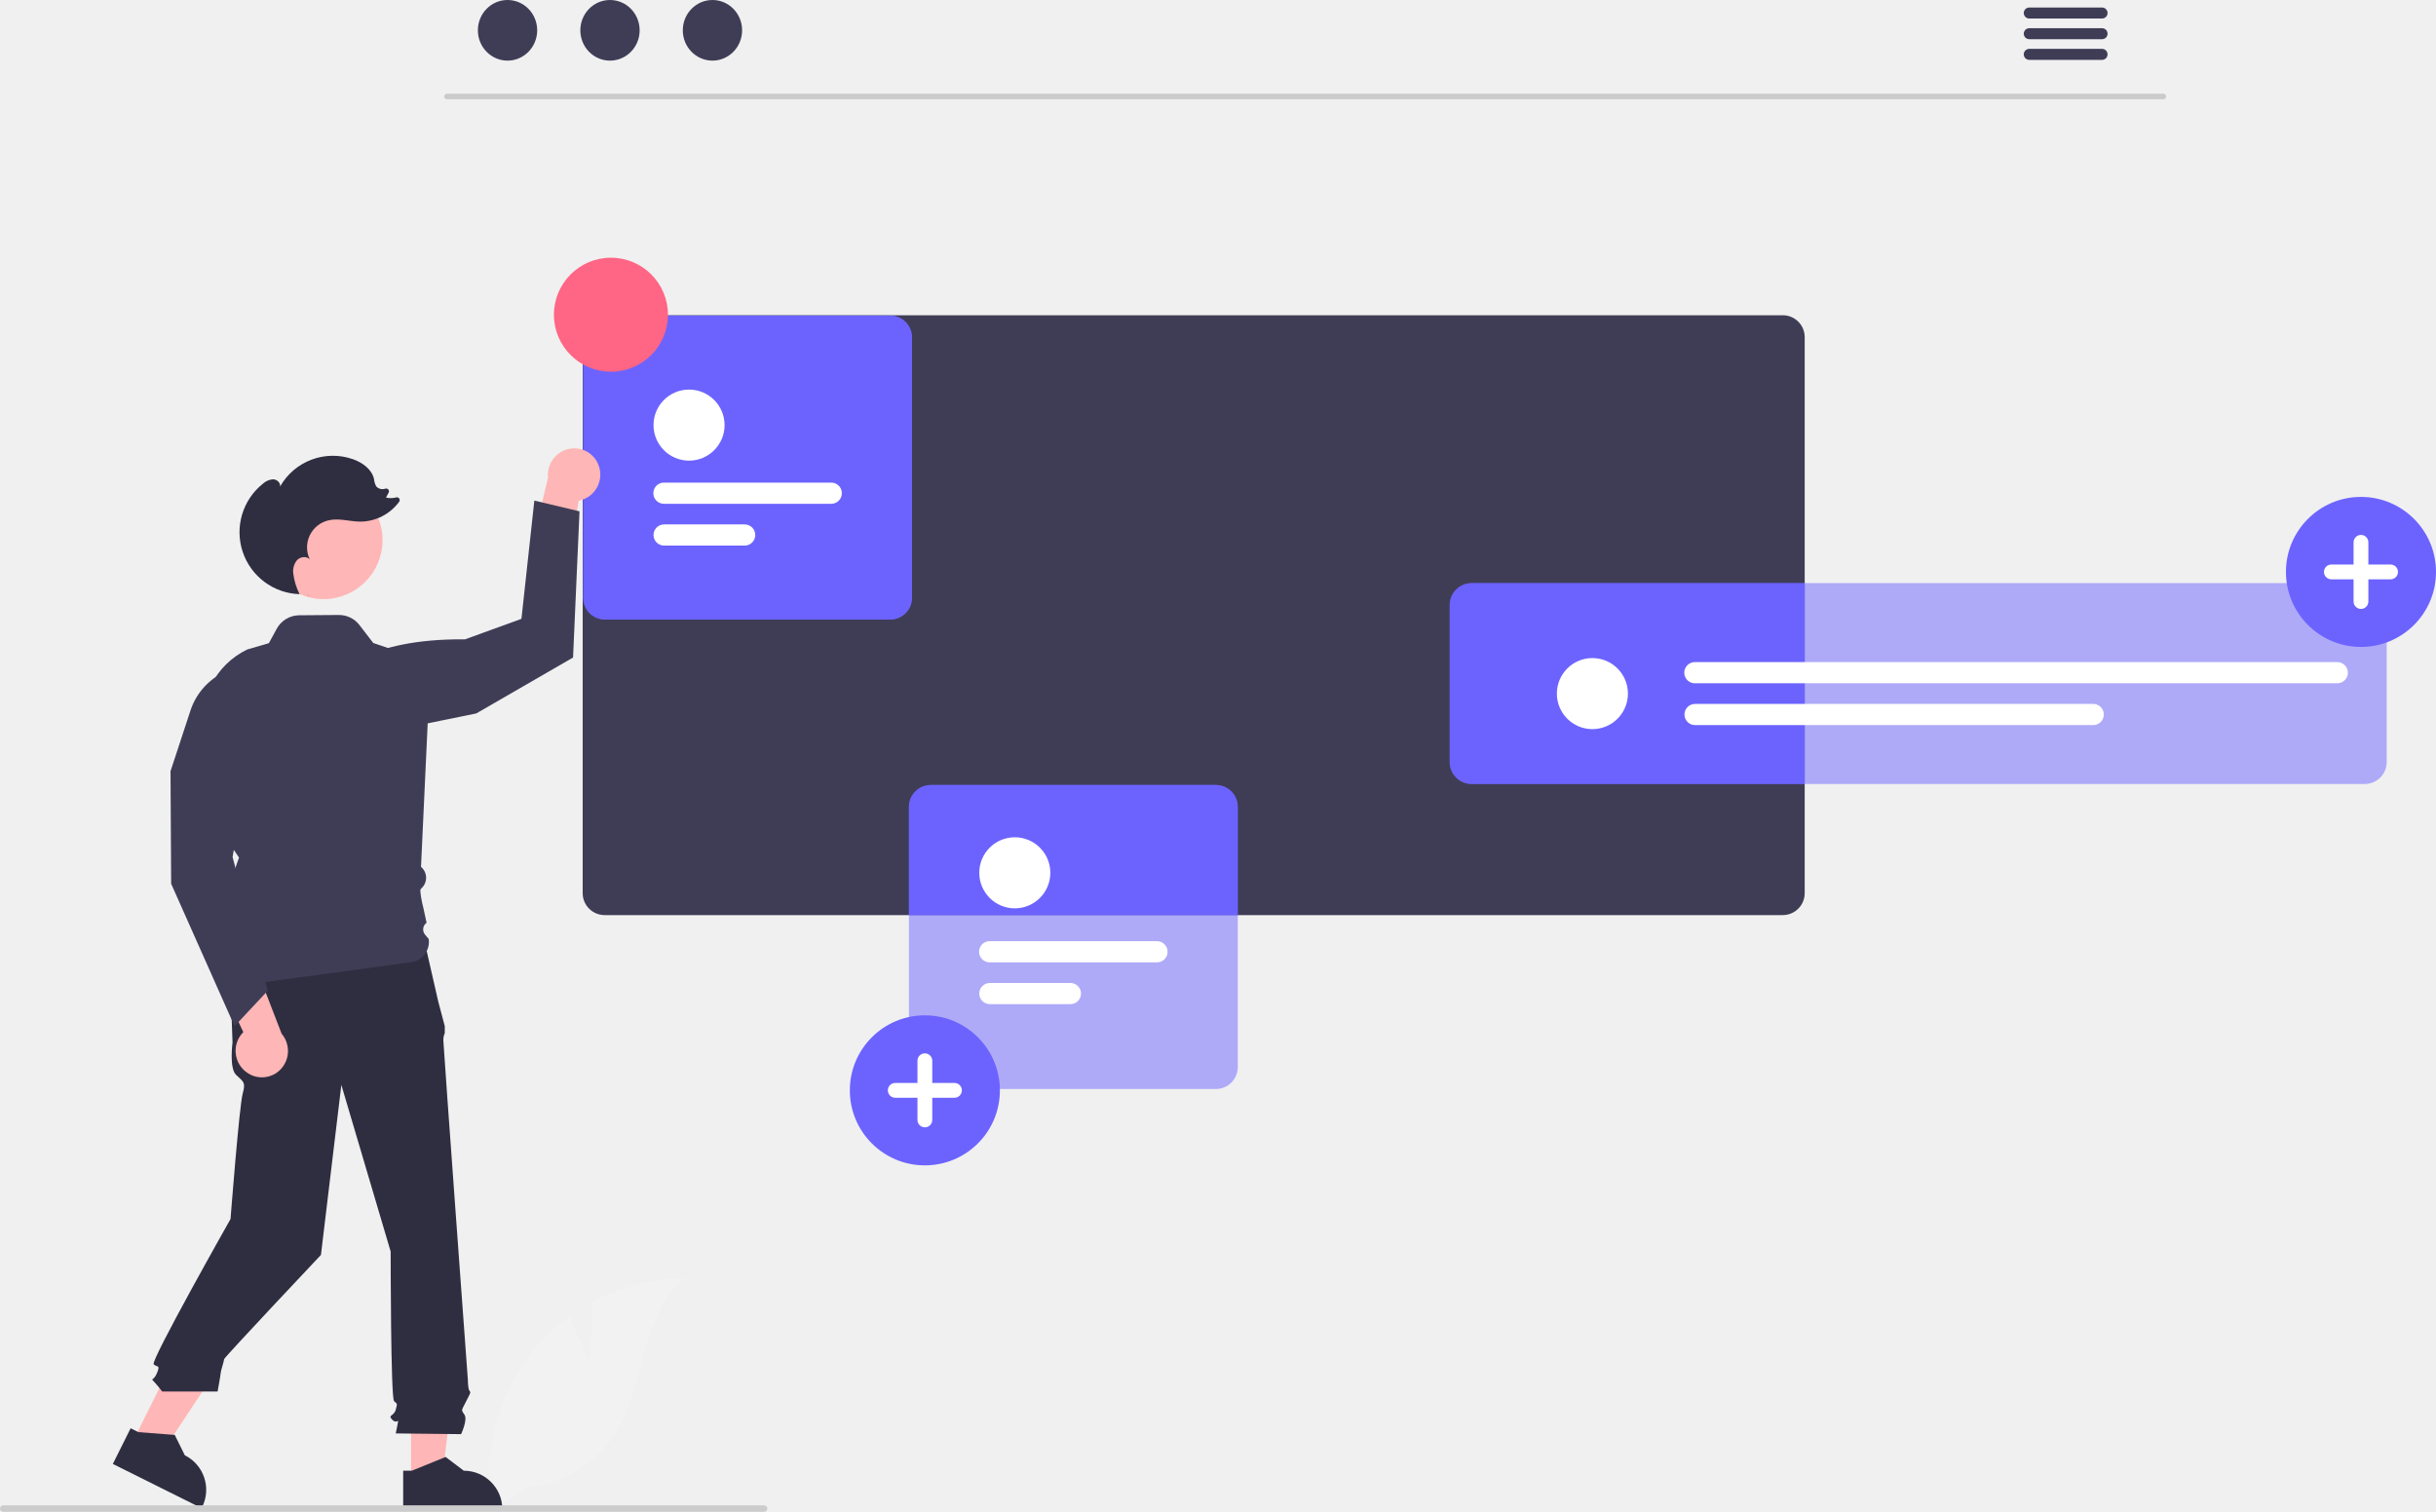
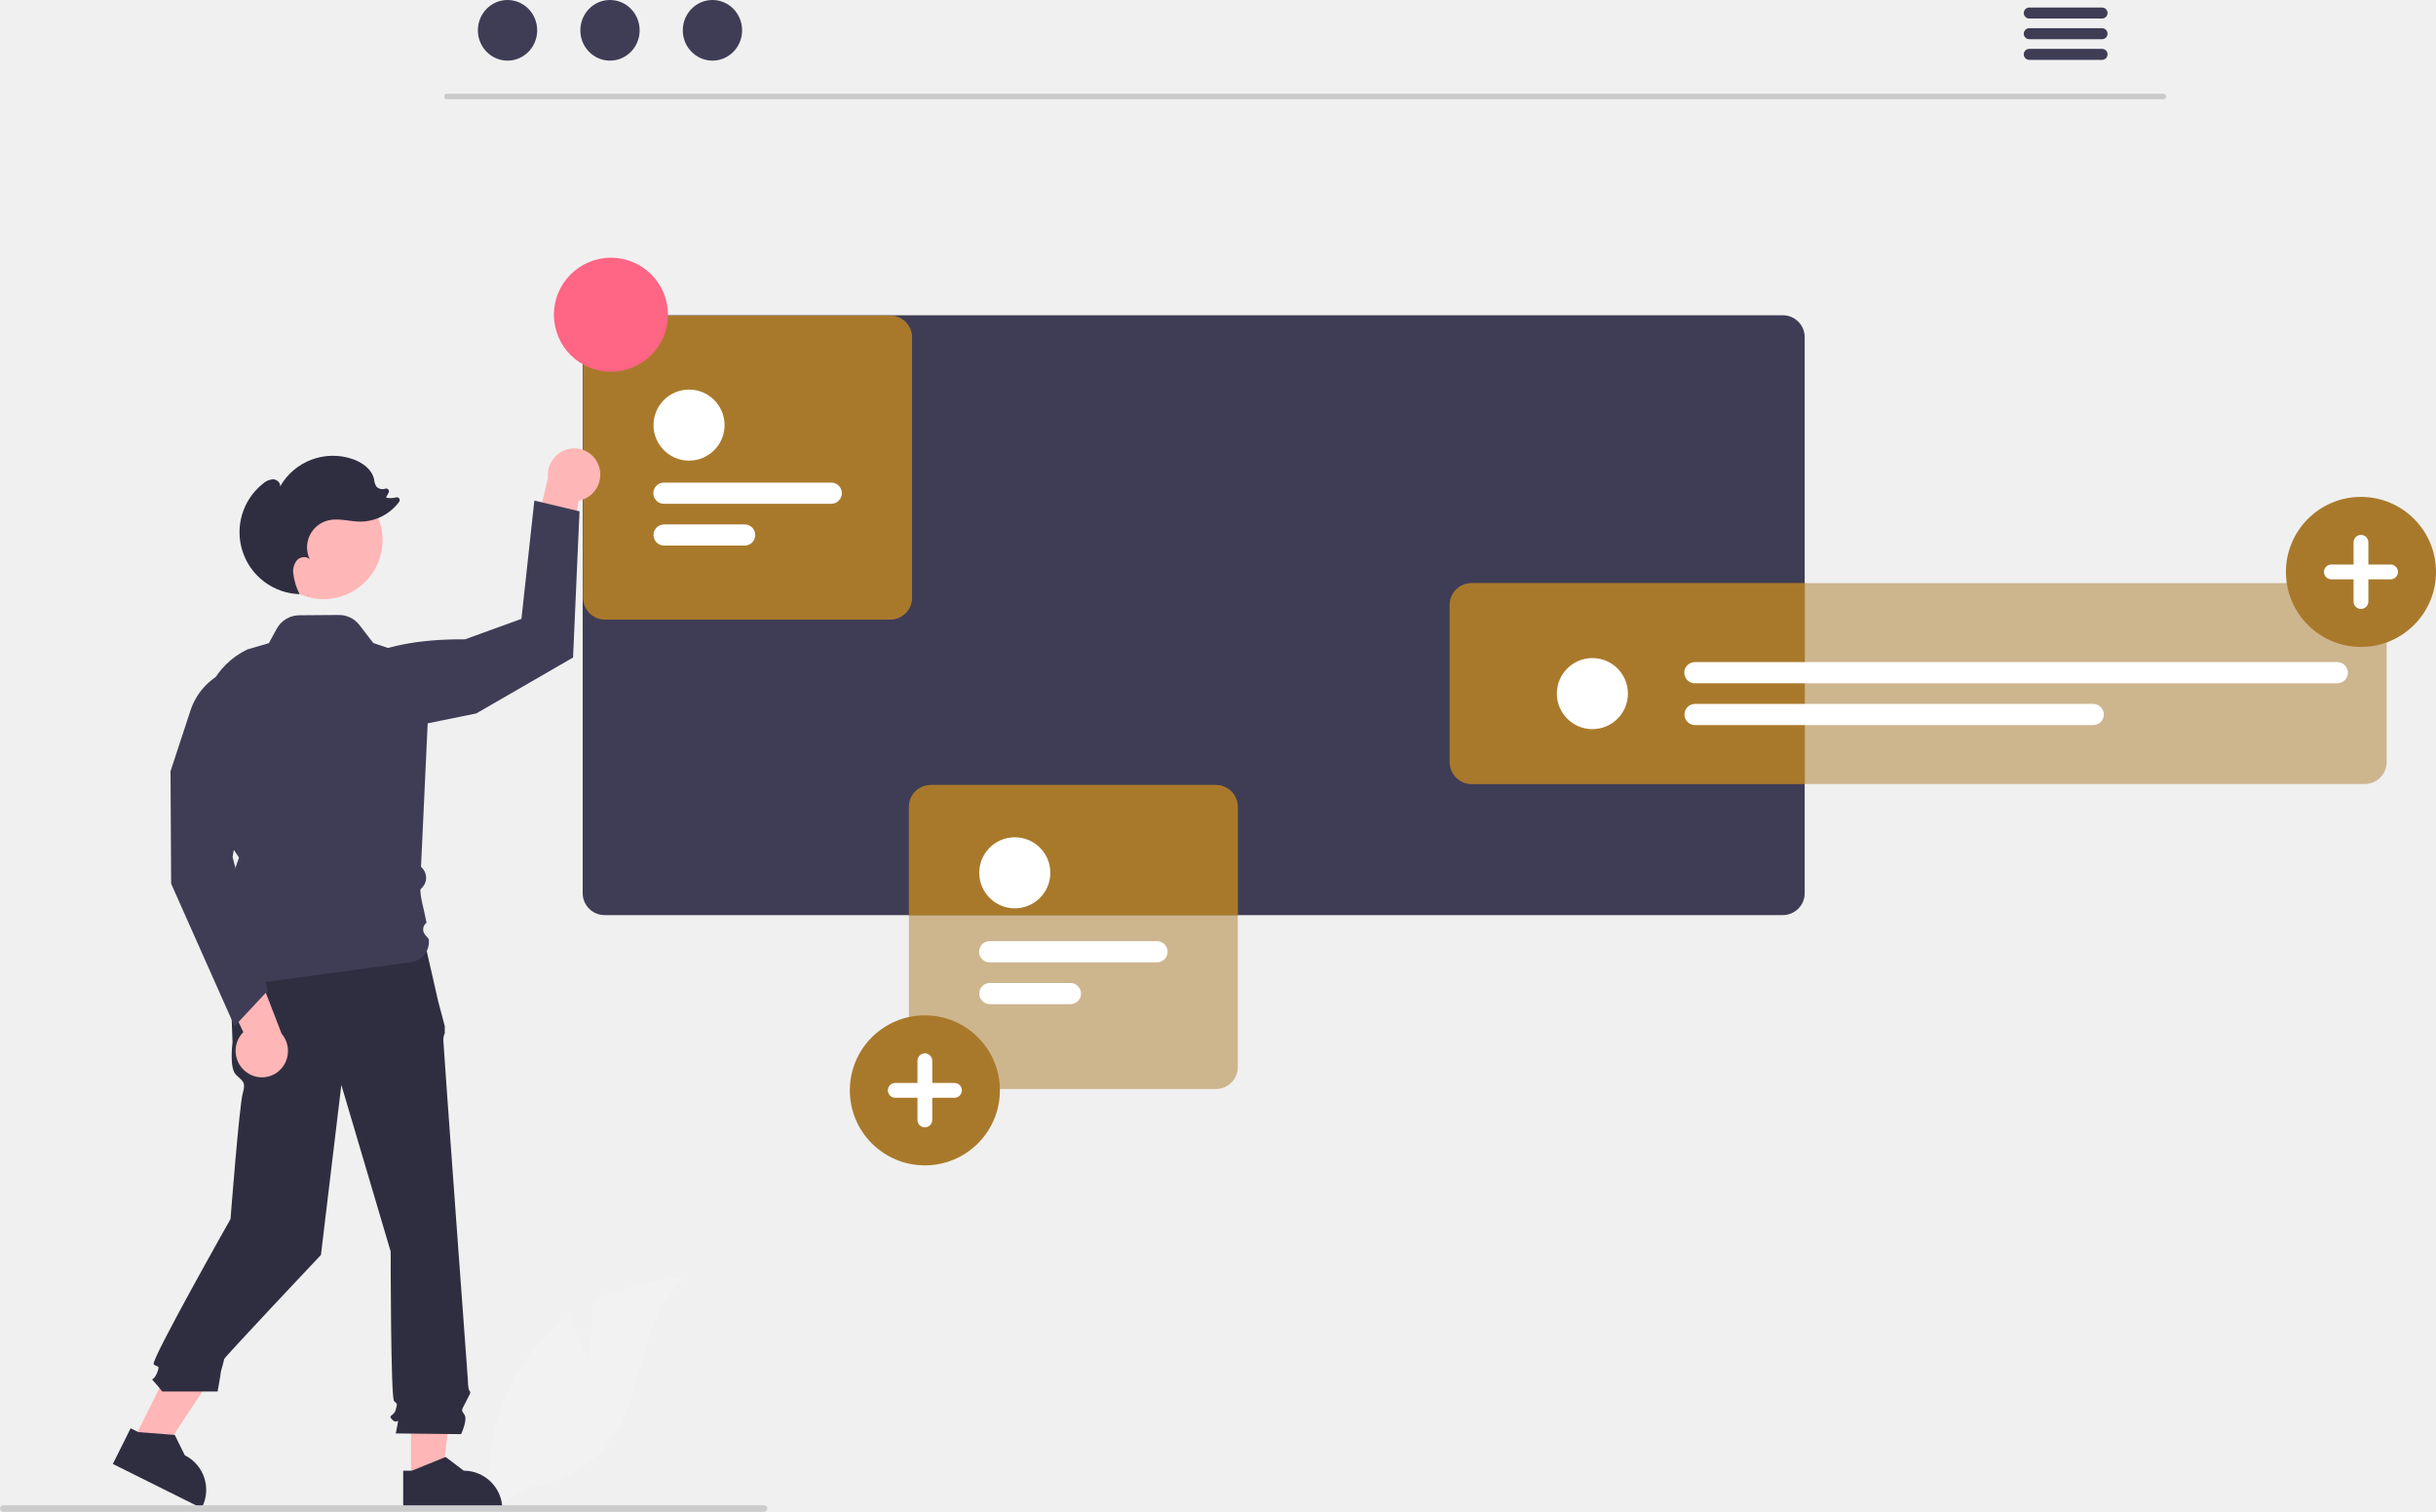
<svg xmlns="http://www.w3.org/2000/svg" data-name="Layer 1" width="897.318" height="556.975" viewBox="0 0 897.318 556.975">
  <path d="M368.68,673.559l.998-22.434a72.456,72.456,0,0,1,33.796-8.555c-16.231,13.27-14.203,38.851-25.208,56.697a43.582,43.582,0,0,1-31.959,20.14l-13.583,8.316A73.03,73.03,0,0,1,348.116,668.544a70.542,70.542,0,0,1,12.964-12.046C364.334,665.076,368.68,673.559,368.68,673.559Z" transform="translate(-151.3408 -171.5124)" fill="#f2f2f2" />
  <path d="M948.262,208.065H315.939a1.016,1.016,0,0,1,0-2.031H948.262a1.016,1.016,0,0,1,0,2.031Z" transform="translate(-151.3408 -171.5124)" fill="#cacaca" />
  <ellipse cx="186.953" cy="11.169" rx="10.925" ry="11.169" fill="#3f3d56" />
  <ellipse cx="224.695" cy="11.169" rx="10.925" ry="11.169" fill="#3f3d56" />
  <ellipse cx="262.437" cy="11.169" rx="10.925" ry="11.169" fill="#3f3d56" />
  <path d="M925.645,174.281h-26.81a2.03,2.03,0,0,0,0,4.06h26.81a2.03,2.03,0,0,0,0-4.06Z" transform="translate(-151.3408 -171.5124)" fill="#3f3d56" />
  <path d="M925.645,181.901h-26.81a2.03,2.03,0,0,0,0,4.06h26.81a2.03,2.03,0,0,0,0-4.06Z" transform="translate(-151.3408 -171.5124)" fill="#3f3d56" />
  <path d="M925.645,189.511h-26.81a2.03,2.03,0,0,0,0,4.06h26.81a2.03,2.03,0,0,0,0-4.06Z" transform="translate(-151.3408 -171.5124)" fill="#3f3d56" />
  <path d="M808.054,287.654h-434.01a8.07,8.07,0,0,0-8.07,8.06v204.87a8.079,8.079,0,0,0,8.07,8.07h434.01a8.077,8.077,0,0,0,8.06-8.07v-204.87A8.068,8.068,0,0,0,808.054,287.654Z" transform="translate(-151.3408 -171.5124)" fill="#3f3d56" />
-   <path d="M693.414,386.354a8.068,8.068,0,0,0-8.06,8.06v57.87a8.077,8.077,0,0,0,8.06,8.07H816.114v-74Z" transform="translate(-151.3408 -171.5124)" fill="#6c63ff" />
-   <path d="M1022.429,460.35H693.418a8.076,8.076,0,0,1-8.066-8.066V394.416a8.075,8.075,0,0,1,8.066-8.066h329.01a8.075,8.075,0,0,1,8.066,8.066v57.868A8.076,8.076,0,0,1,1022.429,460.35Z" transform="translate(-151.3408 -171.5124)" fill="#6c63ff" opacity="0.5" />
+   <path d="M693.414,386.354a8.068,8.068,0,0,0-8.06,8.06v57.87a8.077,8.077,0,0,0,8.06,8.07H816.114v-74Z" transform="translate(-151.3408 -171.5124)" fill="#a9792b" />
+   <path d="M1022.429,460.35H693.418a8.076,8.076,0,0,1-8.066-8.066V394.416a8.075,8.075,0,0,1,8.066-8.066h329.01a8.075,8.075,0,0,1,8.066,8.066v57.868A8.076,8.076,0,0,1,1022.429,460.35Z" transform="translate(-151.3408 -171.5124)" fill="#a9792b" opacity="0.5" />
  <circle cx="586.571" cy="255.537" r="13.089" fill="#fff" />
  <path d="M1012.235,423.246H775.72a3.898,3.898,0,1,1,0-7.795h236.514a3.898,3.898,0,1,1,0,7.795Z" transform="translate(-151.3408 -171.5124)" fill="#fff" />
  <path d="M922.404,438.648H775.72a3.898,3.898,0,1,1,0-7.796H922.404a3.898,3.898,0,0,1,0,7.796Z" transform="translate(-151.3408 -171.5124)" fill="#fff" />
  <polygon points="151.406 545.537 162.734 545.536 168.123 501.843 151.404 501.843 151.406 545.537" fill="#ffb6b6" />
  <path d="M299.858,713.351l3.188-0,12.448-5.062,6.672,5.062h.001a14.218,14.218,0,0,1,14.217,14.217v.462l-36.526.001Z" transform="translate(-151.3408 -171.5124)" fill="#2f2e41" />
  <polygon points="49.051 530.809 59.19 535.862 83.504 499.161 68.541 491.703 49.051 530.809" fill="#ffb6b6" />
  <path d="M199.456,697.722l2.854,1.422,13.399,1.022,3.713,7.506.001 0a14.218,14.218,0,0,1,6.382,19.066l-.206.413L192.908,710.86Z" transform="translate(-151.3408 -171.5124)" fill="#2f2e41" />
  <path d="M307.766,518.609l-72.026,1.879,1.253,35.074s-1.253,9.395,1.253,11.9,3.758,2.505,2.505,6.889-4.491,46.274-4.491,46.274-29.562,52.27-28.309,53.522,2.505,0,1.253,3.132-2.505,1.879-1.253,3.132a46.128,46.128,0,0,1,3.132,3.758h20.416s1.142-6.263,1.142-6.889,1.253-4.384,1.253-5.011,35.669-38.417,35.669-38.417l7.516-62.631,18.163,61.379s0,53.863,1.253,55.116,1.253.626.626,3.132-3.132,1.879-1.253,3.758,2.505-1.253,1.879,1.879l-.626,3.132,24.062.269s2.505-5.279,1.253-7.158-1.177-1.366.351-4.441,2.155-3.701,1.528-4.327-.626-3.958-.626-3.958-9.031-123.184-9.031-125.063a6.247,6.247,0,0,1,.52-2.818V549.567l-2.399-9.037Z" transform="translate(-151.3408 -171.5124)" fill="#2f2e41" />
-   <path d="M1021.021,409.86a27.638,27.638,0,1,1,27.638-27.638A27.638,27.638,0,0,1,1021.021,409.86Z" transform="translate(-151.3408 -171.5124)" fill="#6c63ff" />
+   <path d="M1021.021,409.86a27.638,27.638,0,1,1,27.638-27.638A27.638,27.638,0,0,1,1021.021,409.86Z" transform="translate(-151.3408 -171.5124)" fill="#a9792b" />
  <path d="M1031.926,379.496h-8.179v-8.179a2.726,2.726,0,0,0-5.453,0v8.179h-8.179a2.726,2.726,0,1,0,0,5.453h8.179v8.179a2.726,2.726,0,0,0,5.453,0v-8.179h8.179a2.726,2.726,0,1,0,0-5.453Z" transform="translate(-151.3408 -171.5124)" fill="#fff" />
-   <path d="M599.224,460.724h-105.01a8.079,8.079,0,0,0-8.07,8.07v39.86h121.14v-39.86A8.077,8.077,0,0,0,599.224,460.724Z" transform="translate(-151.3408 -171.5124)" fill="#6c63ff" />
-   <path d="M599.221,572.724H494.21a8.076,8.076,0,0,1-8.066-8.066V468.79a8.075,8.075,0,0,1,8.066-8.066H599.221a8.075,8.075,0,0,1,8.066,8.066v95.868A8.076,8.076,0,0,1,599.221,572.724Z" transform="translate(-151.3408 -171.5124)" fill="#6c63ff" opacity="0.5" />
+   <path d="M599.224,460.724h-105.01a8.079,8.079,0,0,0-8.07,8.07v39.86h121.14v-39.86A8.077,8.077,0,0,0,599.224,460.724Z" transform="translate(-151.3408 -171.5124)" fill="#a9792b" />
+   <path d="M599.221,572.724H494.21a8.076,8.076,0,0,1-8.066-8.066V468.79a8.075,8.075,0,0,1,8.066-8.066H599.221a8.075,8.075,0,0,1,8.066,8.066v95.868A8.076,8.076,0,0,1,599.221,572.724Z" transform="translate(-151.3408 -171.5124)" fill="#a9792b" opacity="0.5" />
  <circle cx="373.808" cy="321.563" r="13.089" fill="#fff" />
  <path d="M577.472,526.06h-61.514a3.898,3.898,0,1,1,0-7.795h61.514a3.898,3.898,0,1,1,0,7.795Z" transform="translate(-151.3408 -171.5124)" fill="#fff" />
  <path d="M545.641,541.462H515.958a3.898,3.898,0,0,1,0-7.796h29.684a3.898,3.898,0,0,1,0,7.796Z" transform="translate(-151.3408 -171.5124)" fill="#fff" />
-   <path d="M492.021,600.86a27.638,27.638,0,1,1,27.638-27.638A27.638,27.638,0,0,1,492.021,600.86Z" transform="translate(-151.3408 -171.5124)" fill="#6c63ff" />
+   <path d="M492.021,600.86a27.638,27.638,0,1,1,27.638-27.638A27.638,27.638,0,0,1,492.021,600.86Z" transform="translate(-151.3408 -171.5124)" fill="#a9792b" />
  <path d="M502.926,570.496h-8.179v-8.179a2.726,2.726,0,1,0-5.453,0v8.179h-8.179a2.726,2.726,0,1,0,0,5.453h8.179v8.179a2.726,2.726,0,1,0,5.453,0v-8.179h8.179a2.726,2.726,0,1,0,0-5.453Z" transform="translate(-151.3408 -171.5124)" fill="#fff" />
-   <path d="M479.228,399.779H374.218a8.076,8.076,0,0,1-8.066-8.066V295.845a8.075,8.075,0,0,1,8.066-8.066H479.228a8.075,8.075,0,0,1,8.066,8.066v95.868A8.076,8.076,0,0,1,479.228,399.779Z" transform="translate(-151.3408 -171.5124)" fill="#6c63ff" />
-   <circle cx="253.816" cy="156.618" r="13.089" fill="#6c63ff" />
-   <path d="M457.48,357.115h-61.514a3.898,3.898,0,1,1,0-7.795h61.514a3.898,3.898,0,1,1,0,7.795Z" transform="translate(-151.3408 -171.5124)" fill="#6c63ff" />
-   <path d="M425.649,372.517H395.966a3.898,3.898,0,1,1,0-7.796h29.684a3.898,3.898,0,1,1,0,7.796Z" transform="translate(-151.3408 -171.5124)" fill="#6c63ff" />
-   <path d="M479.228,399.779H374.218a8.076,8.076,0,0,1-8.066-8.066V295.845a8.075,8.075,0,0,1,8.066-8.066H479.228a8.075,8.075,0,0,1,8.066,8.066v95.868A8.076,8.076,0,0,1,479.228,399.779Z" transform="translate(-151.3408 -171.5124)" fill="#6c63ff" opacity="0.5" />
+   <path d="M479.228,399.779H374.218a8.076,8.076,0,0,1-8.066-8.066V295.845a8.075,8.075,0,0,1,8.066-8.066H479.228a8.075,8.075,0,0,1,8.066,8.066v95.868A8.076,8.076,0,0,1,479.228,399.779Z" transform="translate(-151.3408 -171.5124)" fill="#a9792b" />
+   <circle cx="253.816" cy="156.618" r="13.089" fill="#a9792b" />
+   <path d="M457.48,357.115h-61.514a3.898,3.898,0,1,1,0-7.795h61.514a3.898,3.898,0,1,1,0,7.795Z" transform="translate(-151.3408 -171.5124)" fill="#a9792b" />
+   <path d="M425.649,372.517H395.966a3.898,3.898,0,1,1,0-7.796h29.684a3.898,3.898,0,1,1,0,7.796Z" transform="translate(-151.3408 -171.5124)" fill="#a9792b" />
+   <path d="M479.228,399.779H374.218a8.076,8.076,0,0,1-8.066-8.066V295.845a8.075,8.075,0,0,1,8.066-8.066H479.228a8.075,8.075,0,0,1,8.066,8.066v95.868A8.076,8.076,0,0,1,479.228,399.779Z" transform="translate(-151.3408 -171.5124)" fill="#a9792b" opacity="0.5" />
  <circle cx="253.816" cy="156.618" r="13.089" fill="#fff" />
  <path d="M457.48,357.115h-61.514a3.898,3.898,0,1,1,0-7.795h61.514a3.898,3.898,0,1,1,0,7.795Z" transform="translate(-151.3408 -171.5124)" fill="#fff" />
  <path d="M425.649,372.517H395.966a3.898,3.898,0,1,1,0-7.796h29.684a3.898,3.898,0,1,1,0,7.796Z" transform="translate(-151.3408 -171.5124)" fill="#fff" />
  <circle cx="225.043" cy="115.951" r="21" fill="#ff6584" />
  <path d="M434.011,727.298a1.186,1.186,0,0,1-1.19,1.19h-280.29a1.19,1.19,0,0,1,0-2.38h280.29A1.187,1.187,0,0,1,434.011,727.298Z" transform="translate(-151.3408 -171.5124)" fill="#ccc" />
  <path d="M371.896,343.088a9.771,9.771,0,0,1-5.759,12.435,9.6,9.6,0,0,1-1.635.451l-5.546,33.959-13.01-12.013,7.261-30.407a9.806,9.806,0,0,1,8.59-10.759,9.547,9.547,0,0,1,10.099,6.333Z" transform="translate(-151.3408 -171.5124)" fill="#ffb6b6" />
  <path d="M275.881,420.037s10.097-13.341,46.739-12.976l20.798-7.556,4.753-43.57,16.636,3.961-2.377,53.868-35.648,20.597-46.739,9.506Z" transform="translate(-151.3408 -171.5124)" fill="#3f3d56" />
  <circle id="a9729a65-ee7a-4a83-8b52-5849077a5ed0" data-name="ab6171fa-7d69-4734-b81c-8dff60f9761b" cx="119.175" cy="198.983" r="21.747" fill="#ffb6b6" />
  <path d="M233.708,535.39a.417.417,0,0,1-.114-.015c-.402-.112-.719-.2.73-12.729l1.564-9.903L234.361,503.997l-2.568-2.568,4.127-4.127,3.463-9.838-5.993-8.88-6.876-36.316a28.972,28.972,0,0,1,15.911-31.478l7.958-2.325,2.895-5.31a9.52,9.52,0,0,1,8.287-4.962l14.573-.109a9.52,9.52,0,0,1,7.617,3.715l5.084,6.609,21.083,7.162-3.496,75.321,0,0a5.233,5.233,0,0,1,.359,7.695c-.219.221-.393.401-.501.52-.355.505.311,4.275,1.135,7.475l1.056,4.901h0a3.013,3.013,0,0,0-.548,4.398l1.346,1.591v0a7.599,7.599,0,0,1-6.507,8.535C283.5,528.628,233.809,535.39,233.708,535.39Z" transform="translate(-151.3408 -171.5124)" fill="#3f3d56" />
  <path d="M264.953,391.178q-.139-.307-.278-.616c.036.001.071.006.106.007Z" transform="translate(-151.3408 -171.5124)" fill="#2f2e41" />
  <path d="M248.164,349.737a6.053,6.053,0,0,1,3.792-1.639c1.406.045,2.832,1.315,2.541,2.692a22.348,22.348,0,0,1,26.895-10.085c3.495,1.233,6.923,3.7,7.726,7.318a6.591,6.591,0,0,0,.83,2.702,3.084,3.084,0,0,0,3.282.832l.035-.01a1.028,1.028,0,0,1,1.242,1.451l-.989,1.844a7.925,7.925,0,0,0,3.776-.08,1.027,1.027,0,0,1,1.09,1.598,17.895,17.895,0,0,1-14.269,7.334c-3.951-.024-7.944-1.386-11.789-.477a10.24,10.24,0,0,0-6.888,14.376c-1.181-1.292-3.465-.986-4.674.281a6.41,6.41,0,0,0-1.399,4.905,22.757,22.757,0,0,0,2.336,7.639,22.836,22.836,0,0,1-13.537-40.678Z" transform="translate(-151.3408 -171.5124)" fill="#2f2e41" />
  <path d="M242.18,566.581a9.771,9.771,0,0,1-2.302-13.509,9.6,9.6,0,0,1,1.092-1.298l-14.675-31.123,17.527,2.525,11.249,29.168a9.806,9.806,0,0,1-.98,13.733,9.547,9.547,0,0,1-11.91.505Z" transform="translate(-151.3408 -171.5124)" fill="#ffb6b6" />
  <path d="M237.736,549.587,214.384,497.103l-.234-41.452,7.361-22.39a23.925,23.925,0,0,1,30.827-15.04l.162.058.068.158c.272.635,6.446,15.906-11.867,47.322l-3.686,21.496,12.932,49.274Z" transform="translate(-151.3408 -171.5124)" fill="#3f3d56" />
</svg>
